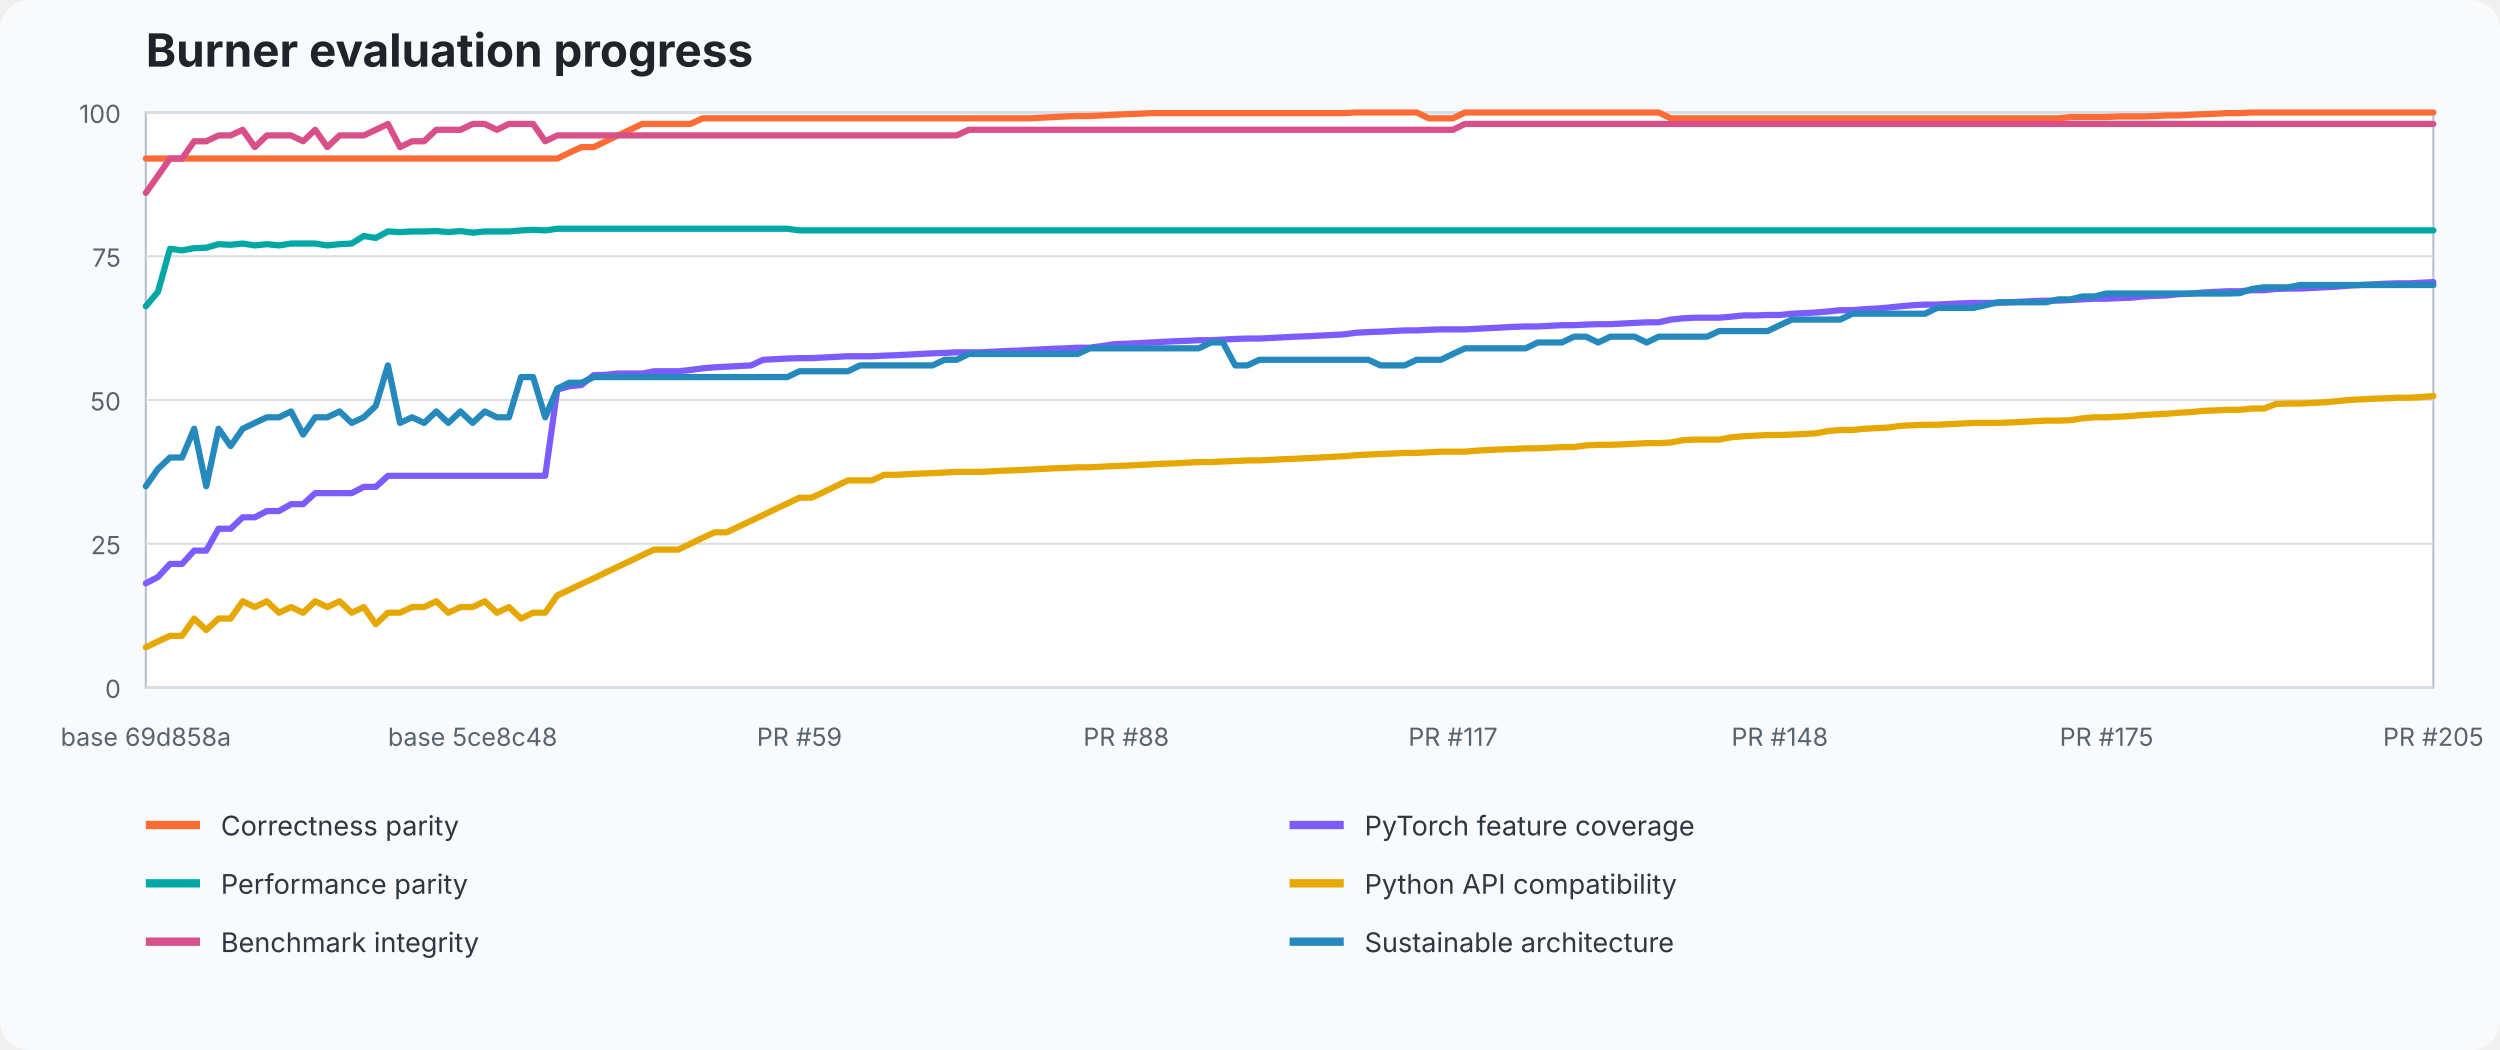
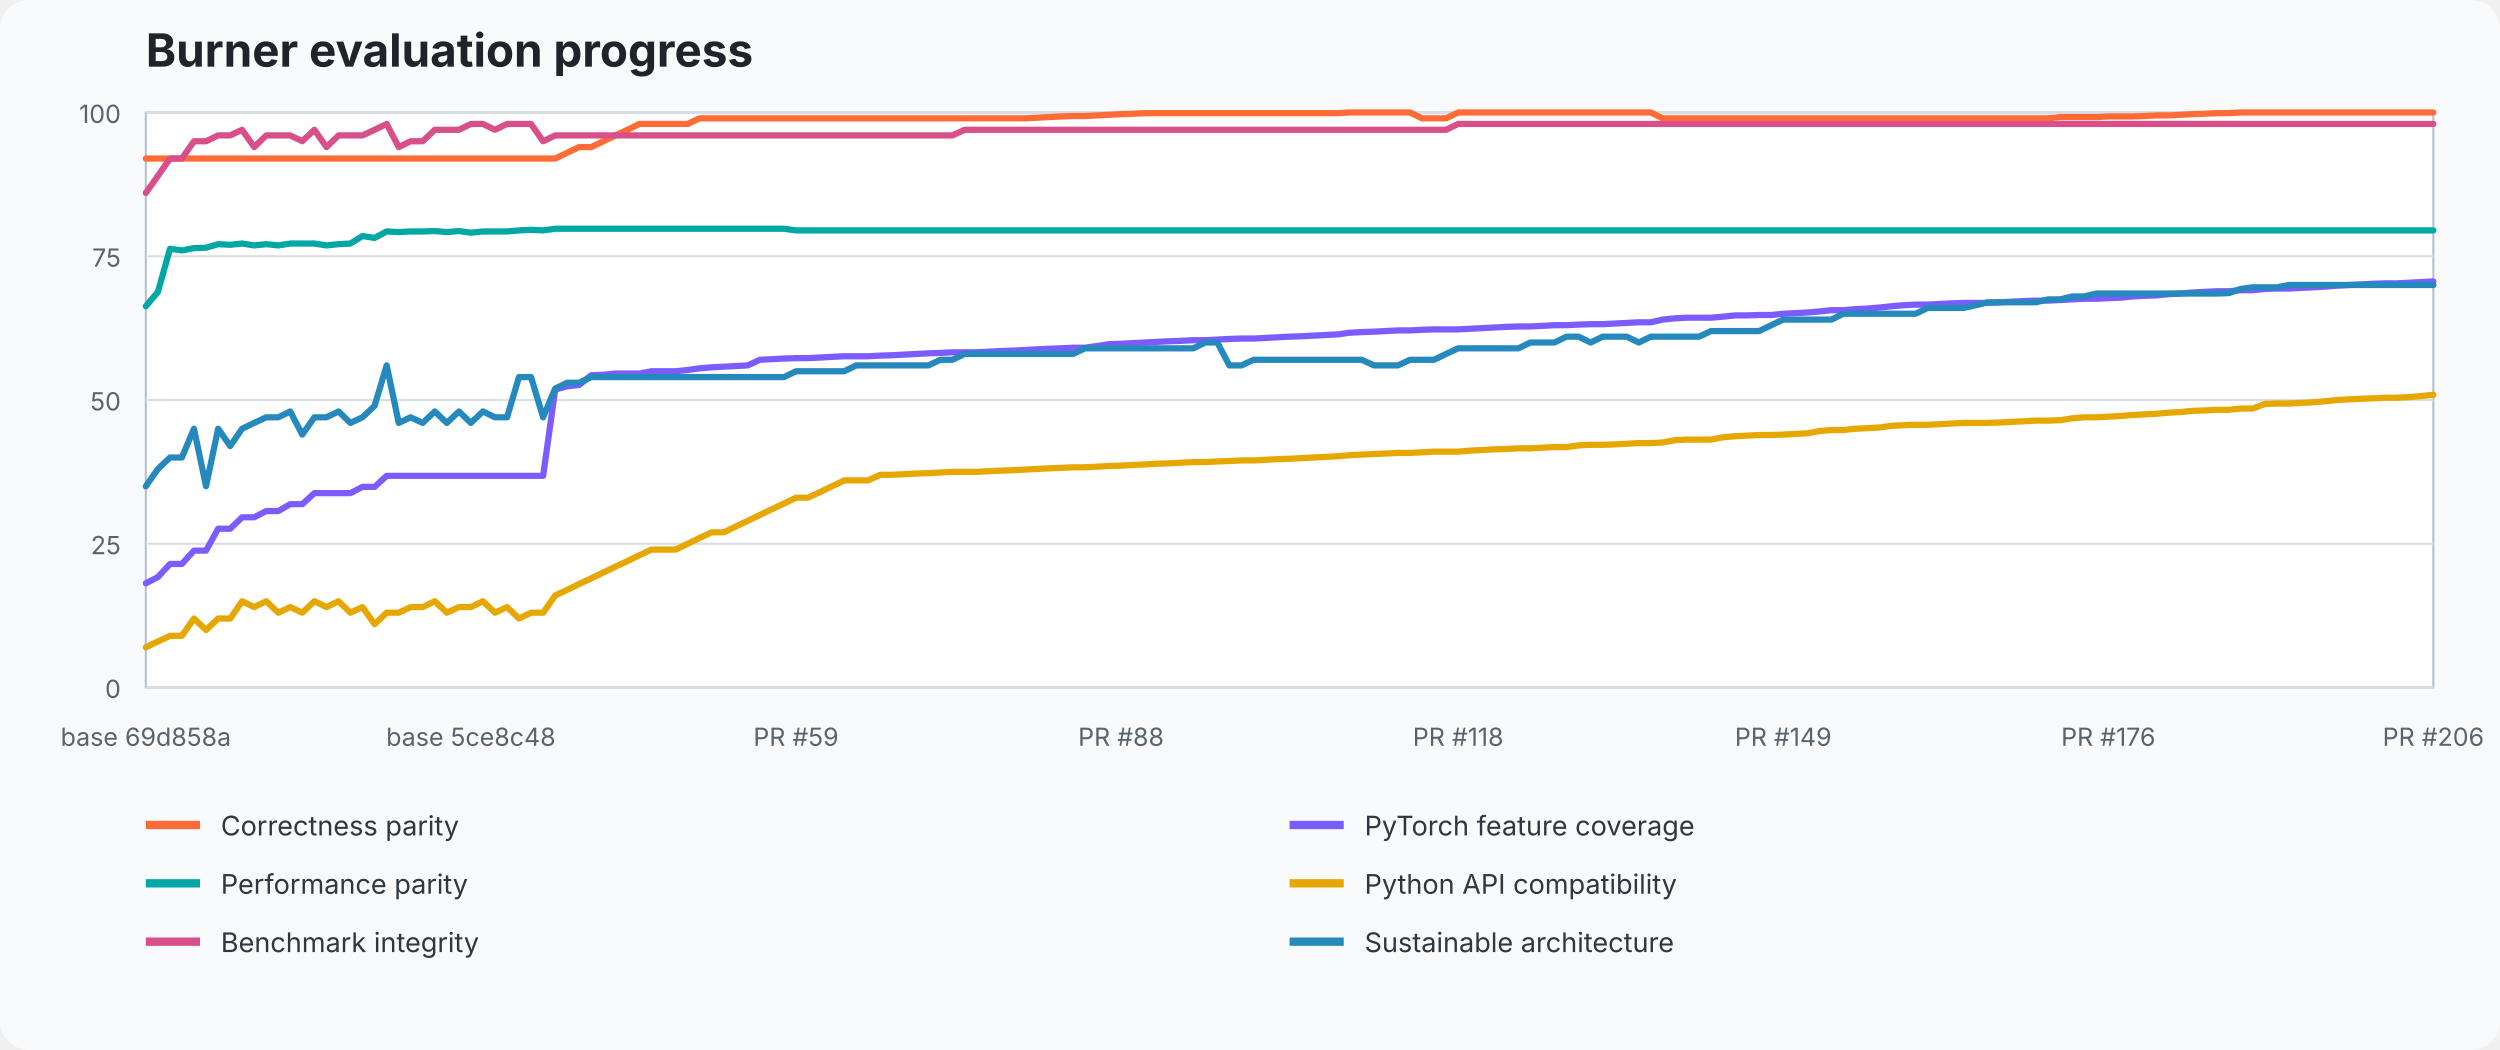
<svg xmlns="http://www.w3.org/2000/svg" width="1200" height="504" viewBox="0 0 1200 504" role="img" aria-labelledby="title desc">
  <style>text{font-family:ui-sans-serif,system-ui,-apple-system,BlinkMacSystemFont,"Segoe UI",sans-serif}.title{font-size:22px;font-weight:700;fill:#20242a}.axis{font-size:12px;fill:#59636e}.legend{font-size:13px;fill:#2f3740}.grid{stroke:#d8dee5;stroke-width:1}.plot{fill:#fff;stroke:#b7c0ca}</style>
  <rect width="100%" height="100%" fill="#f8fafc" rx="14" />
  <text x="70" y="32" class="title">Burner evaluation progress</text>
  <rect x="70" y="54" width="1098" height="276" class="plot" />
  <line x1="70" y1="330" x2="1168" y2="330" class="grid" />
  <text x="58" y="335" text-anchor="end" class="axis">0</text>
  <line x1="70" y1="261" x2="1168" y2="261" class="grid" />
  <text x="58" y="266" text-anchor="end" class="axis">25</text>
  <line x1="70" y1="192" x2="1168" y2="192" class="grid" />
  <text x="58" y="197" text-anchor="end" class="axis">50</text>
  <line x1="70" y1="123" x2="1168" y2="123" class="grid" />
  <text x="58" y="128" text-anchor="end" class="axis">75</text>
  <line x1="70" y1="54" x2="1168" y2="54" class="grid" />
  <text x="58" y="59" text-anchor="end" class="axis">100</text>
-   <polyline points="70.0,76.1 75.8,76.1 81.6,76.1 87.4,76.1 93.2,76.1 99.0,76.1 104.9,76.1 110.7,76.1 116.5,76.1 122.3,76.1 128.1,76.1 133.9,76.1 139.7,76.1 145.5,76.1 151.3,76.1 157.1,76.1 163.0,76.1 168.8,76.1 174.6,76.1 180.4,76.1 186.2,76.1 192.0,76.1 197.8,76.1 203.6,76.1 209.4,76.1 215.2,76.1 221.0,76.1 226.9,76.1 232.7,76.1 238.5,76.1 244.3,76.1 250.1,76.1 255.9,76.1 261.7,76.1 267.5,76.1 273.3,73.3 279.1,70.6 285.0,70.6 290.8,67.8 296.6,65.0 302.4,62.3 308.2,59.5 314.0,59.5 319.8,59.5 325.6,59.5 331.4,59.5 337.2,56.8 343.0,56.8 348.9,56.8 354.7,56.8 360.5,56.8 366.3,56.8 372.1,56.8 377.9,56.8 383.7,56.8 389.5,56.8 395.3,56.8 401.1,56.8 407.0,56.8 412.8,56.8 418.6,56.8 424.4,56.8 430.2,56.8 436.0,56.8 441.8,56.8 447.6,56.8 453.4,56.8 459.2,56.8 465.0,56.8 470.9,56.8 476.7,56.8 482.5,56.8 488.3,56.8 494.1,56.8 499.9,56.5 505.7,56.2 511.5,55.9 517.3,55.7 523.1,55.7 529.0,55.4 534.8,55.1 540.6,54.8 546.4,54.6 552.2,54.3 558.0,54.3 563.8,54.3 569.6,54.3 575.4,54.3 581.2,54.3 587.0,54.3 592.9,54.3 598.7,54.3 604.5,54.3 610.3,54.3 616.1,54.3 621.9,54.3 627.7,54.3 633.5,54.3 639.3,54.3 645.1,54.3 651.0,54.0 656.8,54.0 662.6,54.0 668.4,54.0 674.2,54.0 680.0,54.0 685.8,56.8 691.6,56.8 697.4,56.8 703.2,54.0 709.0,54.0 714.9,54.0 720.7,54.0 726.5,54.0 732.3,54.0 738.1,54.0 743.9,54.0 749.7,54.0 755.5,54.0 761.3,54.0 767.1,54.0 773.0,54.0 778.8,54.0 784.6,54.0 790.4,54.0 796.2,54.0 802.0,56.8 807.8,56.8 813.6,56.8 819.4,56.8 825.2,56.8 831.0,56.8 836.9,56.8 842.7,56.8 848.5,56.8 854.3,56.8 860.1,56.8 865.9,56.8 871.7,56.8 877.5,56.8 883.3,56.8 889.1,56.8 895.0,56.8 900.8,56.8 906.6,56.8 912.4,56.8 918.2,56.8 924.0,56.8 929.8,56.8 935.6,56.8 941.4,56.8 947.2,56.8 953.0,56.8 958.9,56.8 964.7,56.8 970.5,56.8 976.3,56.8 982.1,56.8 987.9,56.8 993.7,56.2 999.5,56.2 1005.3,56.2 1011.1,56.2 1017.0,55.9 1022.8,55.9 1028.6,55.9 1034.4,55.7 1040.2,55.4 1046.0,55.4 1051.8,55.1 1057.6,54.8 1063.4,54.6 1069.2,54.3 1075.0,54.3 1080.9,54.0 1086.7,54.0 1092.5,54.0 1098.3,54.0 1104.1,54.0 1109.9,54.0 1115.7,54.0 1121.5,54.0 1127.3,54.0 1133.1,54.0 1139.0,54.0 1144.8,54.0 1150.6,54.0 1156.4,54.0 1162.2,54.0 1168.0,54.0" fill="none" stroke="#ff6b35" stroke-width="3" stroke-linejoin="round" stroke-linecap="round" />
-   <polyline points="70.0,280.0 75.8,277.0 81.6,270.7 87.4,270.7 93.2,264.3 99.0,264.3 104.9,253.8 110.7,253.8 116.5,248.3 122.3,248.3 128.1,245.3 133.9,245.3 139.7,242.0 145.5,242.0 151.3,236.7 157.1,236.7 163.0,236.7 168.8,236.7 174.6,233.7 180.4,233.7 186.2,228.4 192.0,228.4 197.8,228.4 203.6,228.4 209.4,228.4 215.2,228.4 221.0,228.4 226.9,228.4 232.7,228.4 238.5,228.4 244.3,228.4 250.1,228.4 255.9,228.4 261.7,228.4 267.5,187.0 273.3,185.4 279.1,184.8 285.0,180.1 290.8,179.9 296.6,179.3 302.4,179.3 308.2,179.3 314.0,178.2 319.8,178.2 325.6,178.2 331.4,177.6 337.2,176.8 343.0,176.3 348.9,176.0 354.7,175.7 360.5,175.4 366.3,172.7 372.1,172.4 377.9,172.1 383.7,171.9 389.5,171.9 395.3,171.6 401.1,171.3 407.0,171.0 412.8,171.0 418.6,171.0 424.4,170.7 430.2,170.5 436.0,170.2 441.8,169.9 447.6,169.6 453.4,169.4 459.2,169.1 465.0,169.1 470.9,169.1 476.7,168.8 482.5,168.5 488.3,168.3 494.1,168.0 499.9,167.7 505.7,167.4 511.5,167.2 517.3,166.9 523.1,166.9 529.0,166.1 534.8,165.2 540.6,165.0 546.4,164.7 552.2,164.4 558.0,164.1 563.8,163.8 569.6,163.6 575.4,163.3 581.2,163.3 587.0,163.0 592.9,162.7 598.7,162.5 604.5,162.5 610.3,162.2 616.1,161.9 621.9,161.6 627.7,161.4 633.5,161.1 639.3,160.8 645.1,160.5 651.0,159.7 656.8,159.4 662.6,159.2 668.4,158.9 674.2,158.6 680.0,158.6 685.8,158.3 691.6,158.1 697.4,158.1 703.2,158.1 709.0,157.8 714.9,157.5 720.7,157.2 726.5,156.9 732.3,156.7 738.1,156.7 743.9,156.4 749.7,156.1 755.5,156.1 761.3,155.8 767.1,155.6 773.0,155.6 778.8,155.3 784.6,155.0 790.4,154.7 796.2,154.7 802.0,153.4 807.8,152.8 813.6,152.5 819.4,152.5 825.2,152.5 831.0,152.0 836.9,151.4 842.7,151.4 848.5,151.2 854.3,151.2 860.1,150.6 865.9,150.3 871.7,150.0 877.5,149.5 883.3,148.9 889.1,148.9 895.0,148.4 900.8,148.1 906.6,147.6 912.4,147.0 918.2,146.5 924.0,146.2 929.8,146.2 935.6,145.9 941.4,145.6 947.2,145.4 953.0,145.4 958.9,145.4 964.7,145.1 970.5,144.8 976.3,144.5 982.1,144.3 987.9,144.3 993.7,144.0 999.5,143.7 1005.3,143.4 1011.1,143.4 1017.0,143.1 1022.8,142.9 1028.6,142.3 1034.4,142.0 1040.2,141.8 1046.0,141.2 1051.8,140.9 1057.6,140.4 1063.4,140.1 1069.2,139.8 1075.0,139.8 1080.9,139.3 1086.7,139.3 1092.5,138.7 1098.3,138.5 1104.1,138.5 1109.9,138.2 1115.7,137.9 1121.5,137.6 1127.3,137.1 1133.1,136.8 1139.0,136.5 1144.8,136.2 1150.6,136.0 1156.4,136.0 1162.2,135.7 1168.0,135.4" fill="none" stroke="#7c5cff" stroke-width="3" stroke-linejoin="round" stroke-linecap="round" />
-   <polyline points="70.0,147.0 75.8,140.1 81.6,119.4 87.4,120.2 93.2,119.1 99.0,118.9 104.9,117.2 110.7,117.5 116.5,116.9 122.3,117.8 128.1,117.2 133.9,117.8 139.7,116.9 145.5,116.9 151.3,116.9 157.1,117.8 163.0,117.2 168.8,116.9 174.6,113.3 180.4,114.2 186.2,111.1 192.0,111.4 197.8,111.1 203.6,111.1 209.4,110.9 215.2,111.4 221.0,110.9 226.9,111.7 232.7,111.1 238.5,111.1 244.3,111.1 250.1,110.6 255.9,110.3 261.7,110.6 267.5,109.8 273.3,109.8 279.1,109.8 285.0,109.8 290.8,109.8 296.6,109.8 302.4,109.8 308.2,109.8 314.0,109.8 319.8,109.8 325.6,109.8 331.4,109.8 337.2,109.8 343.0,109.8 348.9,109.8 354.7,109.8 360.5,109.8 366.3,109.8 372.1,109.8 377.9,109.8 383.7,110.6 389.5,110.6 395.3,110.6 401.1,110.6 407.0,110.6 412.8,110.6 418.6,110.6 424.4,110.6 430.2,110.6 436.0,110.6 441.8,110.6 447.6,110.6 453.4,110.6 459.2,110.6 465.0,110.6 470.9,110.6 476.7,110.6 482.5,110.6 488.3,110.6 494.1,110.6 499.9,110.6 505.7,110.6 511.5,110.6 517.3,110.6 523.1,110.6 529.0,110.6 534.8,110.6 540.6,110.6 546.4,110.6 552.2,110.6 558.0,110.6 563.8,110.6 569.6,110.6 575.4,110.6 581.2,110.6 587.0,110.6 592.9,110.6 598.7,110.6 604.5,110.6 610.3,110.6 616.1,110.6 621.9,110.6 627.7,110.6 633.5,110.6 639.3,110.6 645.1,110.6 651.0,110.6 656.8,110.6 662.6,110.6 668.4,110.6 674.2,110.6 680.0,110.6 685.8,110.6 691.6,110.6 697.4,110.6 703.2,110.6 709.0,110.6 714.9,110.6 720.7,110.6 726.5,110.6 732.3,110.6 738.1,110.6 743.9,110.6 749.7,110.6 755.5,110.6 761.3,110.6 767.1,110.6 773.0,110.6 778.8,110.6 784.6,110.6 790.4,110.6 796.2,110.6 802.0,110.6 807.8,110.6 813.6,110.6 819.4,110.6 825.2,110.6 831.0,110.6 836.9,110.6 842.7,110.6 848.5,110.6 854.3,110.6 860.1,110.6 865.9,110.6 871.7,110.6 877.5,110.6 883.3,110.6 889.1,110.6 895.0,110.6 900.8,110.6 906.6,110.6 912.4,110.6 918.2,110.6 924.0,110.6 929.8,110.6 935.6,110.6 941.4,110.6 947.2,110.6 953.0,110.6 958.9,110.6 964.7,110.6 970.5,110.6 976.3,110.6 982.1,110.6 987.9,110.6 993.7,110.6 999.5,110.6 1005.3,110.6 1011.1,110.6 1017.0,110.6 1022.8,110.6 1028.6,110.6 1034.4,110.6 1040.2,110.6 1046.0,110.6 1051.8,110.6 1057.6,110.6 1063.4,110.6 1069.2,110.6 1075.0,110.6 1080.9,110.6 1086.7,110.6 1092.5,110.6 1098.3,110.6 1104.1,110.6 1109.9,110.6 1115.7,110.6 1121.5,110.6 1127.3,110.6 1133.1,110.6 1139.0,110.6 1144.8,110.6 1150.6,110.6 1156.4,110.6 1162.2,110.6 1168.0,110.6" fill="none" stroke="#00a7a5" stroke-width="3" stroke-linejoin="round" stroke-linecap="round" />
-   <polyline points="70.0,310.7 75.8,307.9 81.6,305.2 87.4,305.2 93.2,296.9 99.0,302.4 104.9,296.9 110.7,296.9 116.5,288.6 122.3,291.4 128.1,288.6 133.9,294.1 139.7,291.4 145.5,294.1 151.3,288.6 157.1,291.4 163.0,288.6 168.8,294.1 174.6,291.4 180.4,299.6 186.2,294.1 192.0,294.1 197.8,291.4 203.6,291.4 209.4,288.6 215.2,294.1 221.0,291.4 226.9,291.4 232.7,288.6 238.5,294.1 244.3,291.4 250.1,296.9 255.9,294.1 261.7,294.1 267.5,285.8 273.3,283.1 279.1,280.3 285.0,277.6 290.8,274.8 296.6,272.0 302.4,269.3 308.2,266.5 314.0,263.8 319.8,263.8 325.6,263.8 331.4,261.0 337.2,258.2 343.0,255.5 348.9,255.5 354.7,252.7 360.5,250.0 366.3,247.2 372.1,244.4 377.9,241.7 383.7,238.9 389.5,238.9 395.3,236.2 401.1,233.4 407.0,230.6 412.8,230.6 418.6,230.6 424.4,227.9 430.2,227.9 436.0,227.6 441.8,227.3 447.6,227.1 453.4,226.8 459.2,226.5 465.0,226.5 470.9,226.5 476.7,226.2 482.5,225.9 488.3,225.7 494.1,225.4 499.9,225.1 505.7,224.8 511.5,224.6 517.3,224.3 523.1,224.3 529.0,224.0 534.8,223.7 540.6,223.5 546.4,223.2 552.2,222.9 558.0,222.6 563.8,222.4 569.6,222.1 575.4,221.8 581.2,221.8 587.0,221.5 592.9,221.3 598.7,221.0 604.5,221.0 610.3,220.7 616.1,220.4 621.9,220.2 627.7,219.9 633.5,219.6 639.3,219.3 645.1,219.0 651.0,218.5 656.8,218.2 662.6,217.9 668.4,217.7 674.2,217.4 680.0,217.4 685.8,217.1 691.6,216.8 697.4,216.8 703.2,216.8 709.0,216.3 714.9,216.0 720.7,215.7 726.5,215.5 732.3,215.2 738.1,215.2 743.9,214.9 749.7,214.6 755.5,214.6 761.3,213.8 767.1,213.5 773.0,213.5 778.8,213.3 784.6,213.0 790.4,212.7 796.2,212.7 802.0,212.4 807.8,211.3 813.6,211.0 819.4,211.0 825.2,211.0 831.0,209.9 836.9,209.4 842.7,209.1 848.5,208.8 854.3,208.8 860.1,208.6 865.9,208.3 871.7,208.0 877.5,206.9 883.3,206.4 889.1,206.4 895.0,205.8 900.8,205.5 906.6,205.2 912.4,204.4 918.2,204.1 924.0,203.9 929.8,203.9 935.6,203.6 941.4,203.3 947.2,203.0 953.0,203.0 958.9,203.0 964.7,202.8 970.5,202.5 976.3,202.2 982.1,201.9 987.9,201.9 993.7,201.7 999.5,200.8 1005.3,200.3 1011.1,200.3 1017.0,200.0 1022.8,199.7 1028.6,199.2 1034.4,198.9 1040.2,198.6 1046.0,198.1 1051.8,197.8 1057.6,197.2 1063.4,197.0 1069.2,196.7 1075.0,196.7 1080.9,196.1 1086.7,196.1 1092.5,193.9 1098.3,193.7 1104.1,193.7 1109.9,193.4 1115.7,193.1 1121.5,192.6 1127.3,192.0 1133.1,191.7 1139.0,191.4 1144.8,191.2 1150.6,190.9 1156.4,190.9 1162.2,190.6 1168.0,190.1" fill="none" stroke="#e6a700" stroke-width="3" stroke-linejoin="round" stroke-linecap="round" />
-   <polyline points="70.0,92.6 75.8,84.4 81.6,76.1 87.4,76.1 93.2,67.8 99.0,67.8 104.9,65.0 110.7,65.0 116.5,62.3 122.3,70.6 128.1,65.0 133.9,65.0 139.7,65.0 145.5,67.8 151.3,62.3 157.1,70.6 163.0,65.0 168.8,65.0 174.6,65.0 180.4,62.3 186.2,59.5 192.0,70.6 197.8,67.8 203.6,67.8 209.4,62.3 215.2,62.3 221.0,62.3 226.9,59.5 232.7,59.5 238.5,62.3 244.3,59.5 250.1,59.5 255.9,59.5 261.7,67.8 267.5,65.0 273.3,65.0 279.1,65.0 285.0,65.0 290.8,65.0 296.6,65.0 302.4,65.0 308.2,65.0 314.0,65.0 319.8,65.0 325.6,65.0 331.4,65.0 337.2,65.0 343.0,65.0 348.9,65.0 354.7,65.0 360.5,65.0 366.3,65.0 372.1,65.0 377.9,65.0 383.7,65.0 389.5,65.0 395.3,65.0 401.1,65.0 407.0,65.0 412.8,65.0 418.6,65.0 424.4,65.0 430.2,65.0 436.0,65.0 441.8,65.0 447.6,65.0 453.4,65.0 459.2,65.0 465.0,62.3 470.9,62.3 476.7,62.3 482.5,62.3 488.3,62.3 494.1,62.3 499.9,62.3 505.7,62.3 511.5,62.3 517.3,62.3 523.1,62.3 529.0,62.3 534.8,62.3 540.6,62.3 546.4,62.3 552.2,62.3 558.0,62.3 563.8,62.3 569.6,62.3 575.4,62.3 581.2,62.3 587.0,62.3 592.9,62.3 598.7,62.3 604.5,62.3 610.3,62.3 616.1,62.3 621.9,62.3 627.7,62.3 633.5,62.3 639.3,62.3 645.1,62.3 651.0,62.3 656.8,62.3 662.6,62.3 668.4,62.3 674.2,62.3 680.0,62.3 685.8,62.3 691.6,62.3 697.4,62.3 703.2,59.5 709.0,59.5 714.9,59.5 720.7,59.5 726.5,59.5 732.3,59.5 738.1,59.5 743.9,59.5 749.7,59.5 755.5,59.5 761.3,59.5 767.1,59.5 773.0,59.5 778.8,59.5 784.6,59.5 790.4,59.5 796.2,59.5 802.0,59.5 807.8,59.5 813.6,59.5 819.4,59.5 825.2,59.5 831.0,59.5 836.9,59.5 842.7,59.5 848.5,59.5 854.3,59.5 860.1,59.5 865.9,59.5 871.7,59.5 877.5,59.5 883.3,59.5 889.1,59.5 895.0,59.5 900.8,59.5 906.6,59.5 912.4,59.5 918.2,59.5 924.0,59.5 929.8,59.5 935.6,59.5 941.4,59.5 947.2,59.5 953.0,59.5 958.9,59.5 964.7,59.5 970.5,59.5 976.3,59.5 982.1,59.5 987.9,59.5 993.7,59.5 999.5,59.5 1005.3,59.5 1011.1,59.5 1017.0,59.5 1022.8,59.5 1028.6,59.5 1034.4,59.5 1040.2,59.5 1046.0,59.5 1051.8,59.5 1057.6,59.5 1063.4,59.5 1069.2,59.5 1075.0,59.5 1080.9,59.5 1086.7,59.5 1092.5,59.5 1098.3,59.5 1104.1,59.5 1109.9,59.5 1115.7,59.5 1121.5,59.5 1127.3,59.5 1133.1,59.5 1139.0,59.5 1144.8,59.5 1150.6,59.5 1156.4,59.5 1162.2,59.5 1168.0,59.5" fill="none" stroke="#d94f8a" stroke-width="3" stroke-linejoin="round" stroke-linecap="round" />
-   <polyline points="70.0,233.4 75.8,225.1 81.6,219.6 87.4,219.6 93.2,205.8 99.0,233.4 104.9,205.8 110.7,214.1 116.5,205.8 122.3,203.0 128.1,200.3 133.9,200.3 139.7,197.5 145.5,208.6 151.3,200.3 157.1,200.3 163.0,197.5 168.8,203.0 174.6,200.3 180.4,194.8 186.2,175.4 192.0,203.0 197.8,200.3 203.6,203.0 209.4,197.5 215.2,203.0 221.0,197.5 226.9,203.0 232.7,197.5 238.5,200.3 244.3,200.3 250.1,181.0 255.9,181.0 261.7,200.3 267.5,186.5 273.3,183.7 279.1,183.7 285.0,181.0 290.8,181.0 296.6,181.0 302.4,181.0 308.2,181.0 314.0,181.0 319.8,181.0 325.6,181.0 331.4,181.0 337.2,181.0 343.0,181.0 348.9,181.0 354.7,181.0 360.5,181.0 366.3,181.0 372.1,181.0 377.9,181.0 383.7,178.2 389.5,178.2 395.3,178.2 401.1,178.2 407.0,178.2 412.8,175.4 418.6,175.4 424.4,175.4 430.2,175.4 436.0,175.4 441.8,175.4 447.6,175.4 453.4,172.7 459.2,172.7 465.0,169.9 470.9,169.9 476.7,169.9 482.5,169.9 488.3,169.9 494.1,169.9 499.9,169.9 505.7,169.9 511.5,169.9 517.3,169.9 523.1,167.2 529.0,167.2 534.8,167.2 540.6,167.2 546.4,167.2 552.2,167.2 558.0,167.2 563.8,167.2 569.6,167.2 575.4,167.2 581.2,164.4 587.0,164.4 592.9,175.4 598.7,175.4 604.5,172.7 610.3,172.7 616.1,172.7 621.9,172.7 627.7,172.7 633.5,172.7 639.3,172.7 645.1,172.7 651.0,172.7 656.8,172.7 662.6,175.4 668.4,175.4 674.2,175.4 680.0,172.7 685.8,172.7 691.6,172.7 697.4,169.9 703.2,167.2 709.0,167.2 714.9,167.2 720.7,167.2 726.5,167.2 732.3,167.2 738.1,164.4 743.9,164.4 749.7,164.4 755.5,161.6 761.3,161.6 767.1,164.4 773.0,161.6 778.8,161.6 784.6,161.6 790.4,164.4 796.2,161.6 802.0,161.6 807.8,161.6 813.6,161.6 819.4,161.6 825.2,158.9 831.0,158.9 836.9,158.9 842.7,158.9 848.5,158.9 854.3,156.1 860.1,153.4 865.9,153.4 871.7,153.4 877.5,153.4 883.3,153.4 889.1,150.6 895.0,150.6 900.8,150.6 906.6,150.6 912.4,150.6 918.2,150.6 924.0,150.6 929.8,147.8 935.6,147.8 941.4,147.8 947.2,147.8 953.0,146.5 958.9,145.1 964.7,145.1 970.5,145.1 976.3,145.1 982.1,145.1 987.9,143.7 993.7,143.7 999.5,142.3 1005.3,142.3 1011.1,140.9 1017.0,140.9 1022.8,140.9 1028.6,140.9 1034.4,140.9 1040.2,140.9 1046.0,140.9 1051.8,140.9 1057.6,140.9 1063.4,140.9 1069.2,140.9 1075.0,140.7 1080.9,138.7 1086.7,137.9 1092.5,137.9 1098.3,137.9 1104.1,136.8 1109.9,136.8 1115.7,136.8 1121.5,136.8 1127.3,136.8 1133.1,136.8 1139.0,136.8 1144.8,136.8 1150.6,136.8 1156.4,136.8 1162.2,136.8 1168.0,136.8" fill="none" stroke="#2589bd" stroke-width="3" stroke-linejoin="round" stroke-linecap="round" />
+   <polyline points="70.0,76.1 75.8,76.1 81.6,76.1 87.3,76.1 93.1,76.1 98.9,76.1 104.7,76.1 110.5,76.1 116.2,76.1 122.0,76.1 127.8,76.1 133.6,76.1 139.3,76.1 145.1,76.1 150.9,76.1 156.7,76.1 162.5,76.1 168.2,76.1 174.0,76.1 179.8,76.1 185.6,76.1 191.4,76.1 197.1,76.1 202.9,76.1 208.7,76.1 214.5,76.1 220.3,76.1 226.0,76.1 231.8,76.1 237.6,76.1 243.4,76.1 249.1,76.1 254.9,76.1 260.7,76.1 266.5,76.1 272.3,73.3 278.0,70.6 283.8,70.6 289.6,67.8 295.4,65.0 301.2,62.3 306.9,59.5 312.7,59.5 318.5,59.5 324.3,59.5 330.1,59.5 335.8,56.8 341.6,56.8 347.4,56.8 353.2,56.8 358.9,56.8 364.7,56.8 370.5,56.8 376.3,56.8 382.1,56.8 387.8,56.8 393.6,56.8 399.4,56.8 405.2,56.8 411.0,56.8 416.7,56.8 422.5,56.8 428.3,56.8 434.1,56.8 439.9,56.8 445.6,56.8 451.4,56.8 457.2,56.8 463.0,56.8 468.7,56.8 474.5,56.8 480.3,56.8 486.1,56.8 491.9,56.8 497.6,56.5 503.4,56.2 509.2,55.9 515.0,55.7 520.8,55.7 526.5,55.4 532.3,55.1 538.1,54.8 543.9,54.6 549.7,54.3 555.4,54.3 561.2,54.3 567.0,54.3 572.8,54.3 578.5,54.3 584.3,54.3 590.1,54.3 595.9,54.3 601.7,54.3 607.4,54.3 613.2,54.3 619.0,54.3 624.8,54.3 630.6,54.3 636.3,54.3 642.1,54.3 647.9,54.0 653.7,54.0 659.5,54.0 665.2,54.0 671.0,54.0 676.8,54.0 682.6,56.8 688.3,56.8 694.1,56.8 699.9,54.0 705.7,54.0 711.5,54.0 717.2,54.0 723.0,54.0 728.8,54.0 734.6,54.0 740.4,54.0 746.1,54.0 751.9,54.0 757.7,54.0 763.5,54.0 769.3,54.0 775.0,54.0 780.8,54.0 786.6,54.0 792.4,54.0 798.1,56.8 803.9,56.8 809.7,56.8 815.5,56.8 821.3,56.8 827.0,56.8 832.8,56.8 838.6,56.8 844.4,56.8 850.2,56.8 855.9,56.8 861.7,56.8 867.5,56.8 873.3,56.8 879.1,56.8 884.8,56.8 890.6,56.8 896.4,56.8 902.2,56.8 907.9,56.8 913.7,56.8 919.5,56.8 925.3,56.8 931.1,56.8 936.8,56.8 942.6,56.8 948.4,56.8 954.2,56.8 960.0,56.8 965.7,56.8 971.5,56.8 977.3,56.8 983.1,56.8 988.9,56.2 994.6,56.2 1000.4,56.2 1006.2,56.2 1012.0,55.9 1017.7,55.9 1023.5,55.9 1029.3,55.7 1035.1,55.4 1040.9,55.4 1046.6,55.1 1052.4,54.8 1058.2,54.6 1064.0,54.3 1069.8,54.3 1075.5,54.0 1081.3,54.0 1087.1,54.0 1092.9,54.0 1098.7,54.0 1104.4,54.0 1110.2,54.0 1116.0,54.0 1121.8,54.0 1127.5,54.0 1133.3,54.0 1139.1,54.0 1144.9,54.0 1150.7,54.0 1156.4,54.0 1162.2,54.0 1168.0,54.0" fill="none" stroke="#ff6b35" stroke-width="3" stroke-linejoin="round" stroke-linecap="round" />
+   <polyline points="70.0,280.0 75.8,277.0 81.6,270.7 87.3,270.7 93.1,264.3 98.9,264.3 104.7,253.8 110.5,253.8 116.2,248.3 122.0,248.3 127.8,245.3 133.6,245.3 139.3,242.0 145.1,242.0 150.9,236.7 156.7,236.7 162.5,236.7 168.2,236.7 174.0,233.7 179.8,233.7 185.6,228.4 191.4,228.4 197.1,228.4 202.9,228.4 208.7,228.4 214.5,228.4 220.3,228.4 226.0,228.4 231.8,228.4 237.6,228.4 243.4,228.4 249.1,228.4 254.9,228.4 260.7,228.4 266.5,187.0 272.3,185.4 278.0,184.8 283.8,180.1 289.6,179.9 295.4,179.3 301.2,179.3 306.9,179.3 312.7,178.2 318.5,178.2 324.3,178.2 330.1,177.6 335.8,176.8 341.6,176.3 347.4,176.0 353.2,175.7 358.9,175.4 364.7,172.7 370.5,172.4 376.3,172.1 382.1,171.9 387.8,171.9 393.6,171.6 399.4,171.3 405.2,171.0 411.0,171.0 416.7,171.0 422.5,170.7 428.3,170.5 434.1,170.2 439.9,169.9 445.6,169.6 451.4,169.4 457.2,169.1 463.0,169.1 468.7,169.1 474.5,168.8 480.3,168.5 486.1,168.3 491.9,168.0 497.6,167.7 503.4,167.4 509.2,167.2 515.0,166.9 520.8,166.9 526.5,166.1 532.3,165.2 538.1,165.0 543.9,164.7 549.7,164.4 555.4,164.1 561.2,163.8 567.0,163.6 572.8,163.3 578.5,163.3 584.3,163.0 590.1,162.7 595.9,162.5 601.7,162.5 607.4,162.2 613.2,161.9 619.0,161.6 624.8,161.4 630.6,161.1 636.3,160.8 642.1,160.5 647.9,159.7 653.7,159.4 659.5,159.2 665.2,158.9 671.0,158.6 676.8,158.6 682.6,158.3 688.3,158.1 694.1,158.1 699.9,158.1 705.7,157.8 711.5,157.5 717.2,157.2 723.0,156.9 728.8,156.7 734.6,156.7 740.4,156.4 746.1,156.1 751.9,156.1 757.7,155.8 763.5,155.6 769.3,155.6 775.0,155.3 780.8,155.0 786.6,154.7 792.4,154.7 798.1,153.4 803.9,152.8 809.7,152.5 815.5,152.5 821.3,152.5 827.0,152.0 832.8,151.4 838.6,151.4 844.4,151.2 850.2,151.2 855.9,150.6 861.7,150.3 867.5,150.0 873.3,149.5 879.1,148.9 884.8,148.9 890.6,148.4 896.4,148.1 902.2,147.6 907.9,147.0 913.7,146.5 919.5,146.2 925.3,146.2 931.1,145.9 936.8,145.6 942.6,145.4 948.4,145.4 954.2,145.4 960.0,145.1 965.7,144.8 971.5,144.5 977.3,144.3 983.1,144.3 988.9,144.0 994.6,143.7 1000.4,143.4 1006.2,143.4 1012.0,143.1 1017.7,142.9 1023.5,142.3 1029.3,142.0 1035.1,141.8 1040.9,141.2 1046.6,140.9 1052.4,140.4 1058.2,140.1 1064.0,139.8 1069.8,139.8 1075.5,139.3 1081.3,139.3 1087.1,138.7 1092.9,138.5 1098.7,138.5 1104.4,138.2 1110.2,137.9 1116.0,137.6 1121.8,137.1 1127.5,136.8 1133.3,136.5 1139.1,136.2 1144.9,136.0 1150.7,136.0 1156.4,135.7 1162.2,135.4 1168.0,135.1" fill="none" stroke="#7c5cff" stroke-width="3" stroke-linejoin="round" stroke-linecap="round" />
+   <polyline points="70.0,147.0 75.8,140.1 81.6,119.4 87.3,120.2 93.1,119.1 98.9,118.9 104.7,117.2 110.5,117.5 116.2,116.9 122.0,117.8 127.8,117.2 133.6,117.8 139.3,116.9 145.1,116.9 150.9,116.9 156.7,117.8 162.5,117.2 168.2,116.9 174.0,113.3 179.8,114.2 185.6,111.1 191.4,111.4 197.1,111.1 202.9,111.1 208.7,110.9 214.5,111.4 220.3,110.9 226.0,111.7 231.8,111.1 237.6,111.1 243.4,111.1 249.1,110.6 254.9,110.3 260.7,110.6 266.5,109.8 272.3,109.8 278.0,109.8 283.8,109.8 289.6,109.8 295.4,109.8 301.2,109.8 306.9,109.8 312.7,109.8 318.5,109.8 324.3,109.8 330.1,109.8 335.8,109.8 341.6,109.8 347.4,109.8 353.2,109.8 358.9,109.8 364.7,109.8 370.5,109.8 376.3,109.8 382.1,110.6 387.8,110.6 393.6,110.6 399.4,110.6 405.2,110.6 411.0,110.6 416.7,110.6 422.5,110.6 428.3,110.6 434.1,110.6 439.9,110.6 445.6,110.6 451.4,110.6 457.2,110.6 463.0,110.6 468.7,110.6 474.5,110.6 480.3,110.6 486.1,110.6 491.9,110.6 497.6,110.6 503.4,110.6 509.2,110.6 515.0,110.6 520.8,110.6 526.5,110.6 532.3,110.6 538.1,110.6 543.9,110.6 549.7,110.6 555.4,110.6 561.2,110.6 567.0,110.6 572.8,110.6 578.5,110.6 584.3,110.6 590.1,110.6 595.9,110.6 601.7,110.6 607.4,110.6 613.2,110.6 619.0,110.6 624.8,110.6 630.6,110.6 636.3,110.6 642.1,110.6 647.9,110.6 653.7,110.6 659.5,110.6 665.2,110.6 671.0,110.6 676.8,110.6 682.6,110.6 688.3,110.6 694.1,110.6 699.9,110.6 705.7,110.6 711.5,110.6 717.2,110.6 723.0,110.6 728.8,110.6 734.6,110.6 740.4,110.6 746.1,110.6 751.9,110.6 757.7,110.6 763.5,110.6 769.3,110.6 775.0,110.6 780.8,110.6 786.6,110.6 792.4,110.6 798.1,110.6 803.9,110.6 809.7,110.6 815.5,110.6 821.3,110.6 827.0,110.6 832.8,110.6 838.6,110.6 844.4,110.6 850.2,110.6 855.9,110.6 861.7,110.6 867.5,110.6 873.3,110.6 879.1,110.6 884.8,110.6 890.6,110.6 896.4,110.6 902.2,110.6 907.9,110.6 913.7,110.6 919.5,110.6 925.3,110.6 931.1,110.6 936.8,110.6 942.6,110.6 948.4,110.6 954.2,110.6 960.0,110.6 965.7,110.6 971.5,110.6 977.3,110.6 983.1,110.6 988.9,110.6 994.6,110.6 1000.4,110.6 1006.2,110.6 1012.0,110.6 1017.7,110.6 1023.5,110.6 1029.3,110.6 1035.1,110.6 1040.9,110.6 1046.6,110.6 1052.4,110.6 1058.2,110.6 1064.0,110.6 1069.8,110.6 1075.5,110.6 1081.3,110.6 1087.1,110.6 1092.9,110.6 1098.7,110.6 1104.4,110.6 1110.2,110.6 1116.0,110.6 1121.8,110.6 1127.5,110.6 1133.3,110.6 1139.1,110.6 1144.9,110.6 1150.7,110.6 1156.4,110.6 1162.2,110.6 1168.0,110.6" fill="none" stroke="#00a7a5" stroke-width="3" stroke-linejoin="round" stroke-linecap="round" />
+   <polyline points="70.0,310.7 75.8,307.9 81.6,305.2 87.3,305.2 93.1,296.9 98.9,302.4 104.7,296.9 110.5,296.9 116.2,288.6 122.0,291.4 127.8,288.6 133.6,294.1 139.3,291.4 145.1,294.1 150.9,288.6 156.7,291.4 162.5,288.6 168.2,294.1 174.0,291.4 179.8,299.6 185.6,294.1 191.4,294.1 197.1,291.4 202.9,291.4 208.7,288.6 214.5,294.1 220.3,291.4 226.0,291.4 231.8,288.6 237.6,294.1 243.4,291.4 249.1,296.9 254.9,294.1 260.7,294.1 266.5,285.8 272.3,283.1 278.0,280.3 283.8,277.6 289.6,274.8 295.4,272.0 301.2,269.3 306.9,266.5 312.7,263.8 318.5,263.8 324.3,263.8 330.1,261.0 335.8,258.2 341.6,255.5 347.4,255.5 353.2,252.7 358.9,250.0 364.7,247.2 370.5,244.4 376.3,241.7 382.1,238.9 387.8,238.9 393.6,236.2 399.4,233.4 405.2,230.6 411.0,230.6 416.7,230.6 422.5,227.9 428.3,227.9 434.1,227.6 439.9,227.3 445.6,227.1 451.4,226.8 457.2,226.5 463.0,226.5 468.7,226.5 474.5,226.2 480.3,225.9 486.1,225.7 491.9,225.4 497.6,225.1 503.4,224.8 509.2,224.6 515.0,224.3 520.8,224.3 526.5,224.0 532.3,223.7 538.1,223.5 543.9,223.2 549.7,222.9 555.4,222.6 561.2,222.4 567.0,222.1 572.8,221.8 578.5,221.8 584.3,221.5 590.1,221.3 595.9,221.0 601.7,221.0 607.4,220.7 613.2,220.4 619.0,220.2 624.8,219.9 630.6,219.6 636.3,219.3 642.1,219.0 647.9,218.5 653.7,218.2 659.5,217.9 665.2,217.7 671.0,217.4 676.8,217.4 682.6,217.1 688.3,216.8 694.1,216.8 699.9,216.8 705.7,216.3 711.5,216.0 717.2,215.7 723.0,215.5 728.8,215.2 734.6,215.2 740.4,214.9 746.1,214.6 751.9,214.6 757.7,213.8 763.5,213.5 769.3,213.5 775.0,213.3 780.8,213.0 786.6,212.7 792.4,212.7 798.1,212.4 803.9,211.3 809.7,211.0 815.5,211.0 821.3,211.0 827.0,209.9 832.8,209.4 838.6,209.1 844.4,208.8 850.2,208.8 855.9,208.6 861.7,208.3 867.5,208.0 873.3,206.9 879.1,206.4 884.8,206.4 890.6,205.8 896.4,205.5 902.2,205.2 907.9,204.4 913.7,204.1 919.5,203.9 925.3,203.9 931.1,203.6 936.8,203.3 942.6,203.0 948.4,203.0 954.2,203.0 960.0,202.8 965.7,202.5 971.5,202.2 977.3,201.9 983.1,201.9 988.9,201.7 994.6,200.8 1000.4,200.3 1006.2,200.3 1012.0,200.0 1017.7,199.7 1023.5,199.2 1029.3,198.9 1035.1,198.6 1040.9,198.1 1046.6,197.8 1052.4,197.2 1058.2,197.0 1064.0,196.7 1069.8,196.7 1075.5,196.1 1081.3,196.1 1087.1,193.9 1092.9,193.7 1098.7,193.7 1104.4,193.4 1110.2,193.1 1116.0,192.6 1121.8,192.0 1127.5,191.7 1133.3,191.4 1139.1,191.2 1144.9,190.9 1150.7,190.9 1156.4,190.6 1162.2,190.1 1168.0,189.5" fill="none" stroke="#e6a700" stroke-width="3" stroke-linejoin="round" stroke-linecap="round" />
+   <polyline points="70.0,92.6 75.8,84.4 81.6,76.1 87.3,76.1 93.1,67.8 98.9,67.8 104.7,65.0 110.5,65.0 116.2,62.3 122.0,70.6 127.8,65.0 133.6,65.0 139.3,65.0 145.1,67.8 150.9,62.3 156.7,70.6 162.5,65.0 168.2,65.0 174.0,65.0 179.8,62.3 185.6,59.5 191.4,70.6 197.1,67.8 202.9,67.8 208.7,62.3 214.5,62.3 220.3,62.3 226.0,59.5 231.8,59.5 237.6,62.3 243.4,59.5 249.1,59.5 254.9,59.5 260.7,67.8 266.5,65.0 272.3,65.0 278.0,65.0 283.8,65.0 289.6,65.0 295.4,65.0 301.2,65.0 306.9,65.0 312.7,65.0 318.5,65.0 324.3,65.0 330.1,65.0 335.8,65.0 341.6,65.0 347.4,65.0 353.2,65.0 358.9,65.0 364.7,65.0 370.5,65.0 376.3,65.0 382.1,65.0 387.8,65.0 393.6,65.0 399.4,65.0 405.2,65.0 411.0,65.0 416.7,65.0 422.5,65.0 428.3,65.0 434.1,65.0 439.9,65.0 445.6,65.0 451.4,65.0 457.2,65.0 463.0,62.3 468.7,62.3 474.5,62.3 480.3,62.3 486.1,62.3 491.9,62.3 497.6,62.3 503.4,62.3 509.2,62.3 515.0,62.3 520.8,62.3 526.5,62.3 532.3,62.3 538.1,62.3 543.9,62.3 549.7,62.3 555.4,62.3 561.2,62.3 567.0,62.3 572.8,62.3 578.5,62.3 584.3,62.3 590.1,62.3 595.9,62.3 601.7,62.3 607.4,62.3 613.2,62.3 619.0,62.3 624.8,62.3 630.6,62.3 636.3,62.3 642.1,62.3 647.9,62.3 653.7,62.3 659.5,62.3 665.2,62.3 671.0,62.3 676.8,62.3 682.6,62.3 688.3,62.3 694.1,62.3 699.9,59.5 705.7,59.5 711.5,59.5 717.2,59.5 723.0,59.5 728.8,59.5 734.6,59.5 740.4,59.5 746.1,59.5 751.9,59.5 757.7,59.5 763.5,59.5 769.3,59.5 775.0,59.5 780.8,59.5 786.6,59.5 792.4,59.5 798.1,59.5 803.9,59.5 809.7,59.5 815.5,59.5 821.3,59.5 827.0,59.5 832.8,59.5 838.6,59.5 844.4,59.5 850.2,59.5 855.9,59.5 861.7,59.5 867.5,59.5 873.3,59.5 879.1,59.5 884.8,59.5 890.6,59.5 896.4,59.5 902.2,59.5 907.9,59.5 913.7,59.5 919.5,59.5 925.3,59.5 931.1,59.5 936.8,59.5 942.6,59.5 948.4,59.5 954.2,59.5 960.0,59.5 965.7,59.5 971.5,59.5 977.3,59.5 983.1,59.5 988.9,59.5 994.6,59.5 1000.4,59.5 1006.2,59.5 1012.0,59.5 1017.7,59.5 1023.5,59.5 1029.3,59.5 1035.1,59.5 1040.9,59.5 1046.6,59.5 1052.4,59.5 1058.2,59.5 1064.0,59.5 1069.8,59.5 1075.5,59.5 1081.3,59.5 1087.1,59.5 1092.9,59.5 1098.7,59.5 1104.4,59.5 1110.2,59.5 1116.0,59.5 1121.8,59.5 1127.5,59.5 1133.3,59.5 1139.1,59.5 1144.9,59.5 1150.7,59.5 1156.4,59.5 1162.2,59.5 1168.0,59.5" fill="none" stroke="#d94f8a" stroke-width="3" stroke-linejoin="round" stroke-linecap="round" />
+   <polyline points="70.0,233.4 75.8,225.1 81.6,219.6 87.3,219.6 93.1,205.8 98.9,233.4 104.7,205.8 110.5,214.1 116.2,205.8 122.0,203.0 127.8,200.3 133.6,200.3 139.3,197.5 145.1,208.6 150.9,200.3 156.7,200.3 162.5,197.5 168.2,203.0 174.0,200.3 179.8,194.8 185.6,175.4 191.4,203.0 197.1,200.3 202.9,203.0 208.7,197.5 214.5,203.0 220.3,197.5 226.0,203.0 231.8,197.5 237.6,200.3 243.4,200.3 249.1,181.0 254.9,181.0 260.7,200.3 266.5,186.5 272.3,183.7 278.0,183.7 283.8,181.0 289.6,181.0 295.4,181.0 301.2,181.0 306.9,181.0 312.7,181.0 318.5,181.0 324.3,181.0 330.1,181.0 335.8,181.0 341.6,181.0 347.4,181.0 353.2,181.0 358.9,181.0 364.7,181.0 370.5,181.0 376.3,181.0 382.1,178.2 387.8,178.2 393.6,178.2 399.4,178.2 405.2,178.2 411.0,175.4 416.7,175.4 422.5,175.4 428.3,175.4 434.1,175.4 439.9,175.4 445.6,175.4 451.4,172.7 457.2,172.7 463.0,169.9 468.7,169.9 474.5,169.9 480.3,169.9 486.1,169.9 491.9,169.9 497.6,169.9 503.4,169.9 509.2,169.9 515.0,169.9 520.8,167.2 526.5,167.2 532.3,167.2 538.1,167.2 543.9,167.2 549.7,167.2 555.4,167.2 561.2,167.2 567.0,167.2 572.8,167.2 578.5,164.4 584.3,164.4 590.1,175.4 595.9,175.4 601.7,172.7 607.4,172.7 613.2,172.7 619.0,172.7 624.8,172.7 630.6,172.7 636.3,172.7 642.1,172.7 647.9,172.7 653.7,172.7 659.5,175.4 665.2,175.4 671.0,175.4 676.8,172.7 682.6,172.7 688.3,172.7 694.1,169.9 699.9,167.2 705.7,167.2 711.5,167.2 717.2,167.2 723.0,167.2 728.8,167.2 734.6,164.4 740.4,164.4 746.1,164.4 751.9,161.6 757.7,161.6 763.5,164.4 769.3,161.6 775.0,161.6 780.8,161.6 786.6,164.4 792.4,161.6 798.1,161.6 803.9,161.6 809.7,161.6 815.5,161.6 821.3,158.9 827.0,158.9 832.8,158.9 838.6,158.9 844.4,158.9 850.2,156.1 855.9,153.4 861.7,153.4 867.5,153.4 873.3,153.4 879.1,153.4 884.8,150.6 890.6,150.6 896.4,150.6 902.2,150.6 907.9,150.6 913.7,150.6 919.5,150.6 925.3,147.8 931.1,147.8 936.8,147.8 942.6,147.8 948.4,146.5 954.2,145.1 960.0,145.1 965.7,145.1 971.5,145.1 977.3,145.1 983.1,143.7 988.9,143.7 994.6,142.3 1000.4,142.3 1006.2,140.9 1012.0,140.9 1017.7,140.9 1023.5,140.9 1029.3,140.9 1035.1,140.9 1040.9,140.9 1046.6,140.9 1052.4,140.9 1058.2,140.9 1064.0,140.9 1069.8,140.7 1075.5,138.7 1081.3,137.9 1087.1,137.9 1092.9,137.9 1098.7,136.8 1104.4,136.8 1110.2,136.8 1116.0,136.8 1121.8,136.8 1127.5,136.8 1133.3,136.8 1139.1,136.8 1144.9,136.8 1150.7,136.8 1156.4,136.8 1162.2,136.8 1168.0,136.8" fill="none" stroke="#2589bd" stroke-width="3" stroke-linejoin="round" stroke-linecap="round" />
  <text x="70" y="358" text-anchor="middle" class="axis">base 69d858a</text>
-   <text x="226.857" y="358" text-anchor="middle" class="axis">base 5ce8c48</text>
-   <text x="383.714" y="358" text-anchor="middle" class="axis">PR #59</text>
-   <text x="540.571" y="358" text-anchor="middle" class="axis">PR #88</text>
-   <text x="697.429" y="358" text-anchor="middle" class="axis">PR #117</text>
-   <text x="854.286" y="358" text-anchor="middle" class="axis">PR #148</text>
-   <text x="1011.143" y="358" text-anchor="middle" class="axis">PR #175</text>
-   <text x="1168" y="358" text-anchor="middle" class="axis">PR #205</text>
+   <text x="226.032" y="358" text-anchor="middle" class="axis">base 5ce8c48</text>
+   <text x="382.063" y="358" text-anchor="middle" class="axis">PR #59</text>
+   <text x="538.095" y="358" text-anchor="middle" class="axis">PR #88</text>
+   <text x="699.905" y="358" text-anchor="middle" class="axis">PR #118</text>
+   <text x="855.937" y="358" text-anchor="middle" class="axis">PR #149</text>
+   <text x="1011.968" y="358" text-anchor="middle" class="axis">PR #176</text>
+   <text x="1168" y="358" text-anchor="middle" class="axis">PR #206</text>
  <line x1="70" y1="396" x2="96" y2="396" stroke="#ff6b35" stroke-width="4" />
  <text x="106" y="401" class="legend">Correctness parity</text>
  <line x1="619" y1="396" x2="645" y2="396" stroke="#7c5cff" stroke-width="4" />
  <text x="655" y="401" class="legend">PyTorch feature coverage</text>
  <line x1="70" y1="424" x2="96" y2="424" stroke="#00a7a5" stroke-width="4" />
  <text x="106" y="429" class="legend">Performance parity</text>
  <line x1="619" y1="424" x2="645" y2="424" stroke="#e6a700" stroke-width="4" />
  <text x="655" y="429" class="legend">Python API compatibility</text>
  <line x1="70" y1="452" x2="96" y2="452" stroke="#d94f8a" stroke-width="4" />
  <text x="106" y="457" class="legend">Benchmark integrity</text>
  <line x1="619" y1="452" x2="645" y2="452" stroke="#2589bd" stroke-width="4" />
  <text x="655" y="457" class="legend">Sustainable architecture</text>
</svg>
